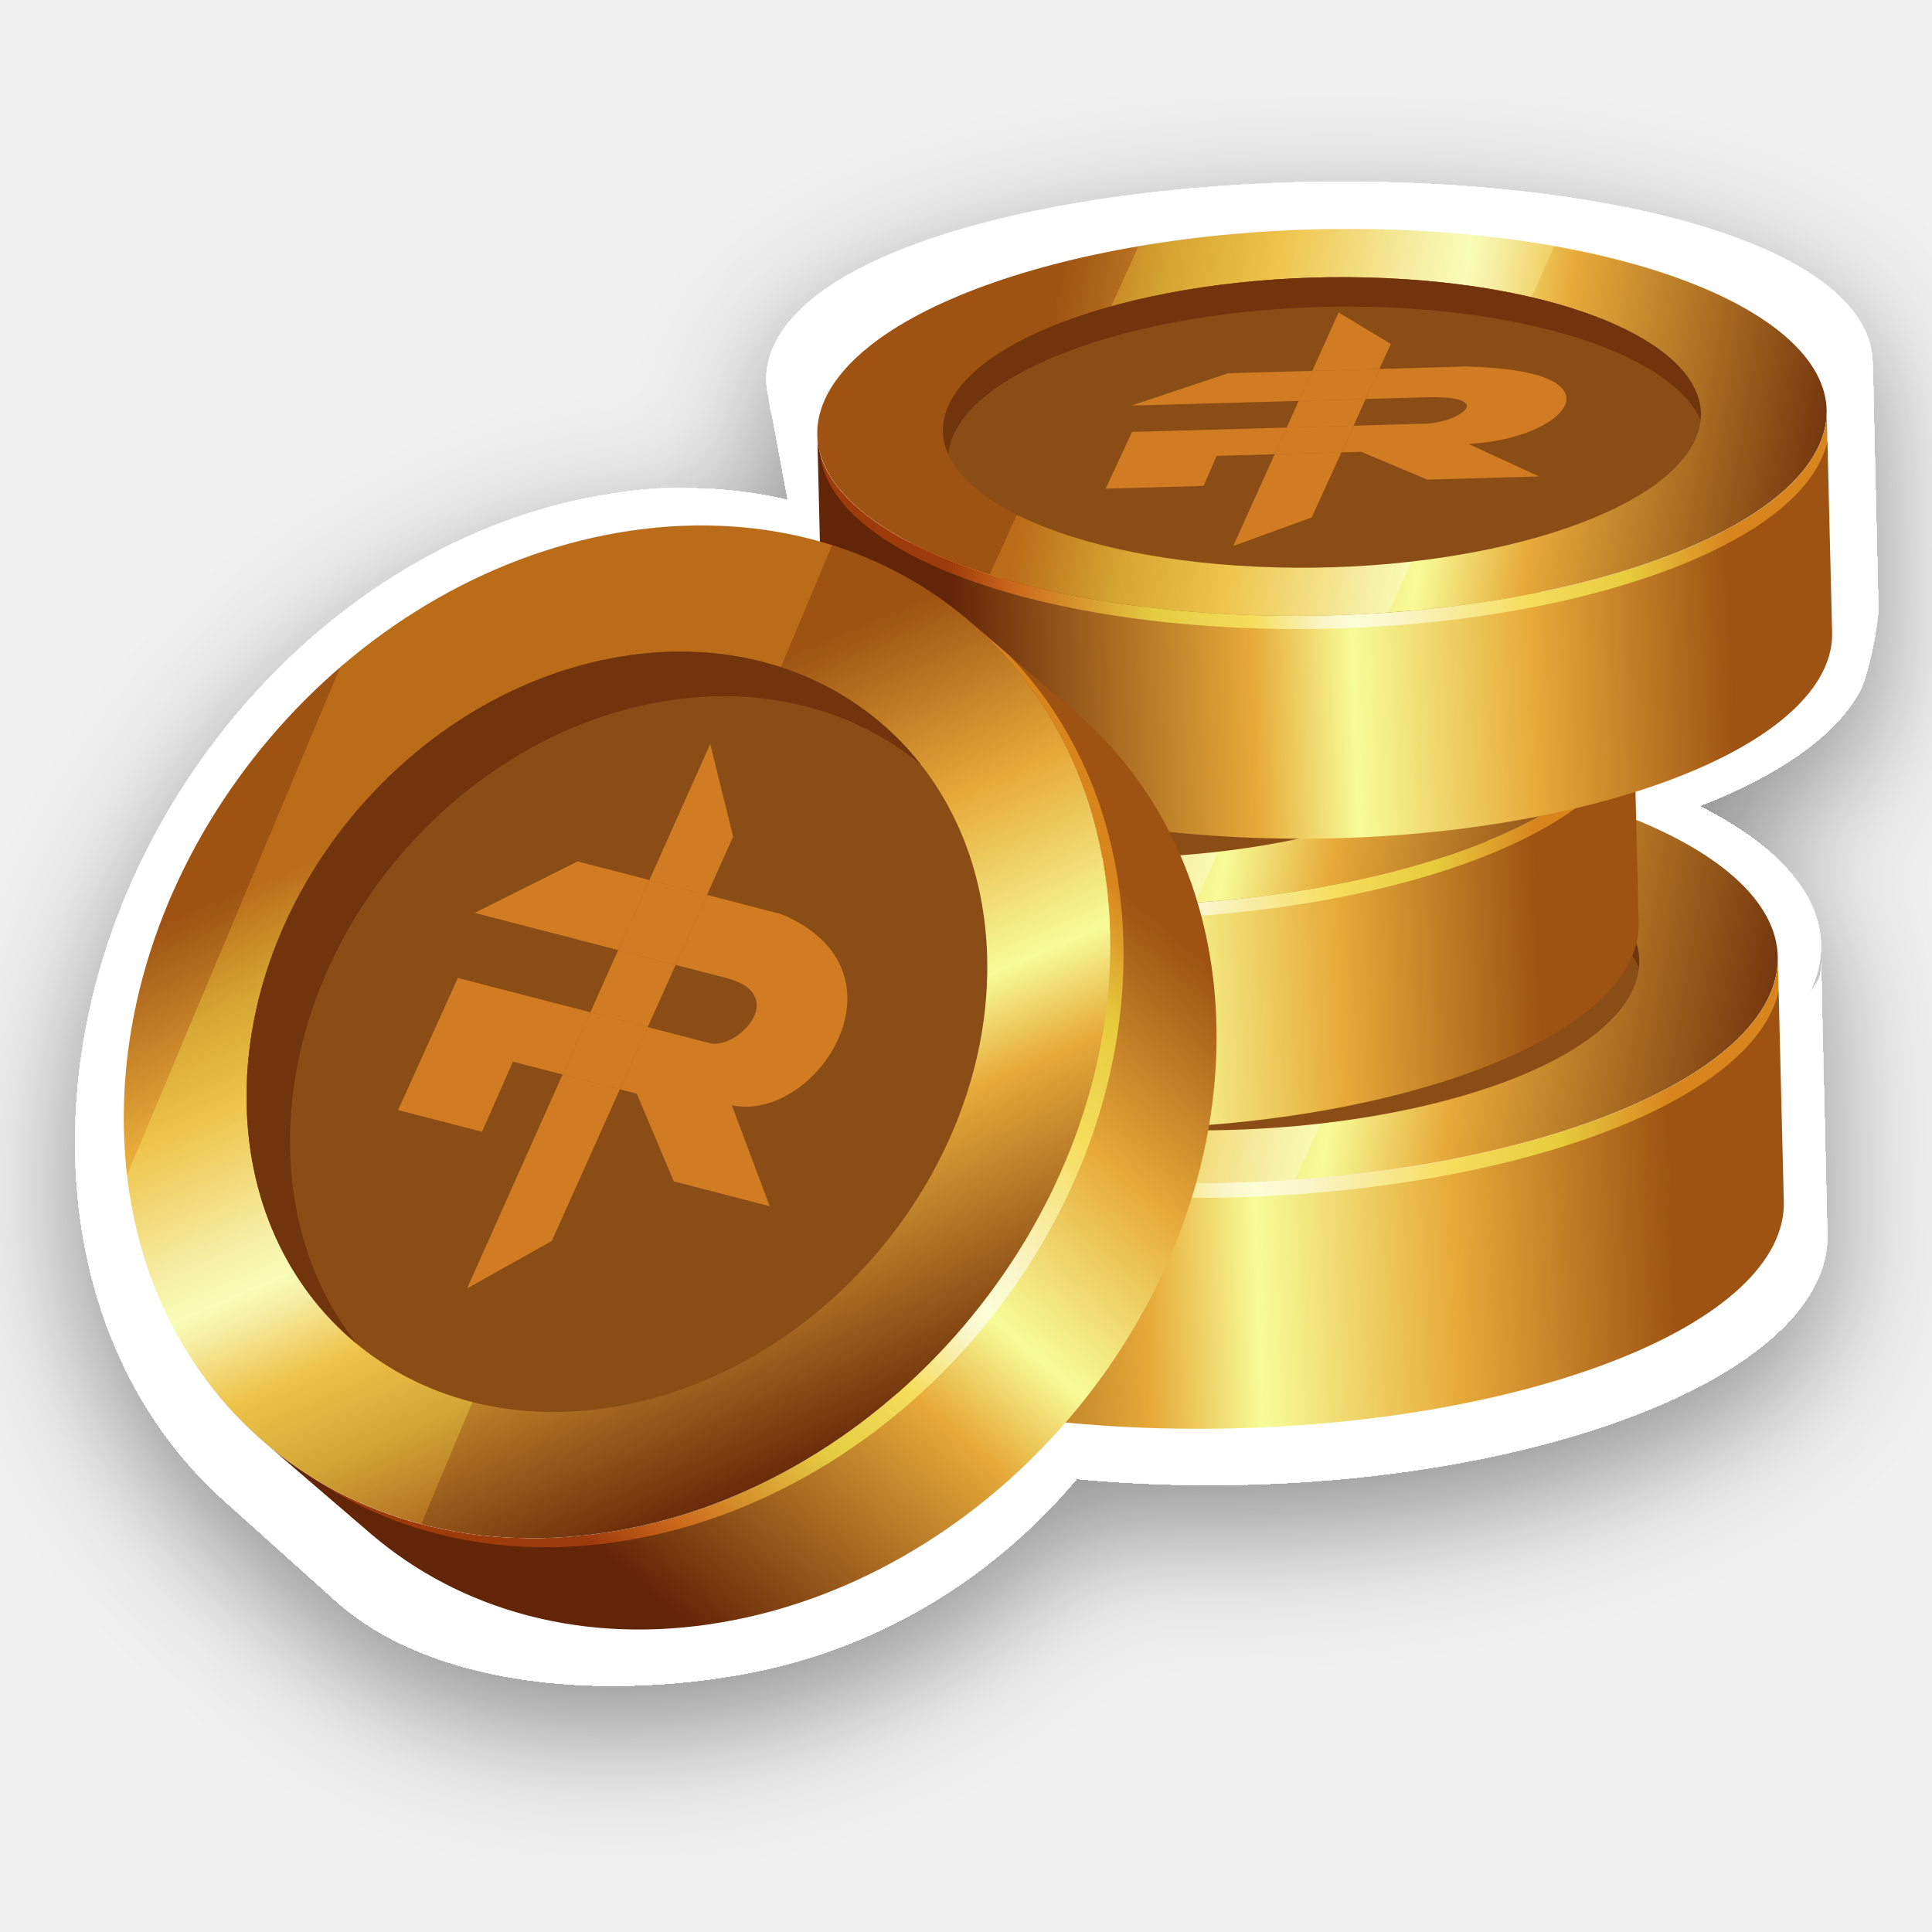
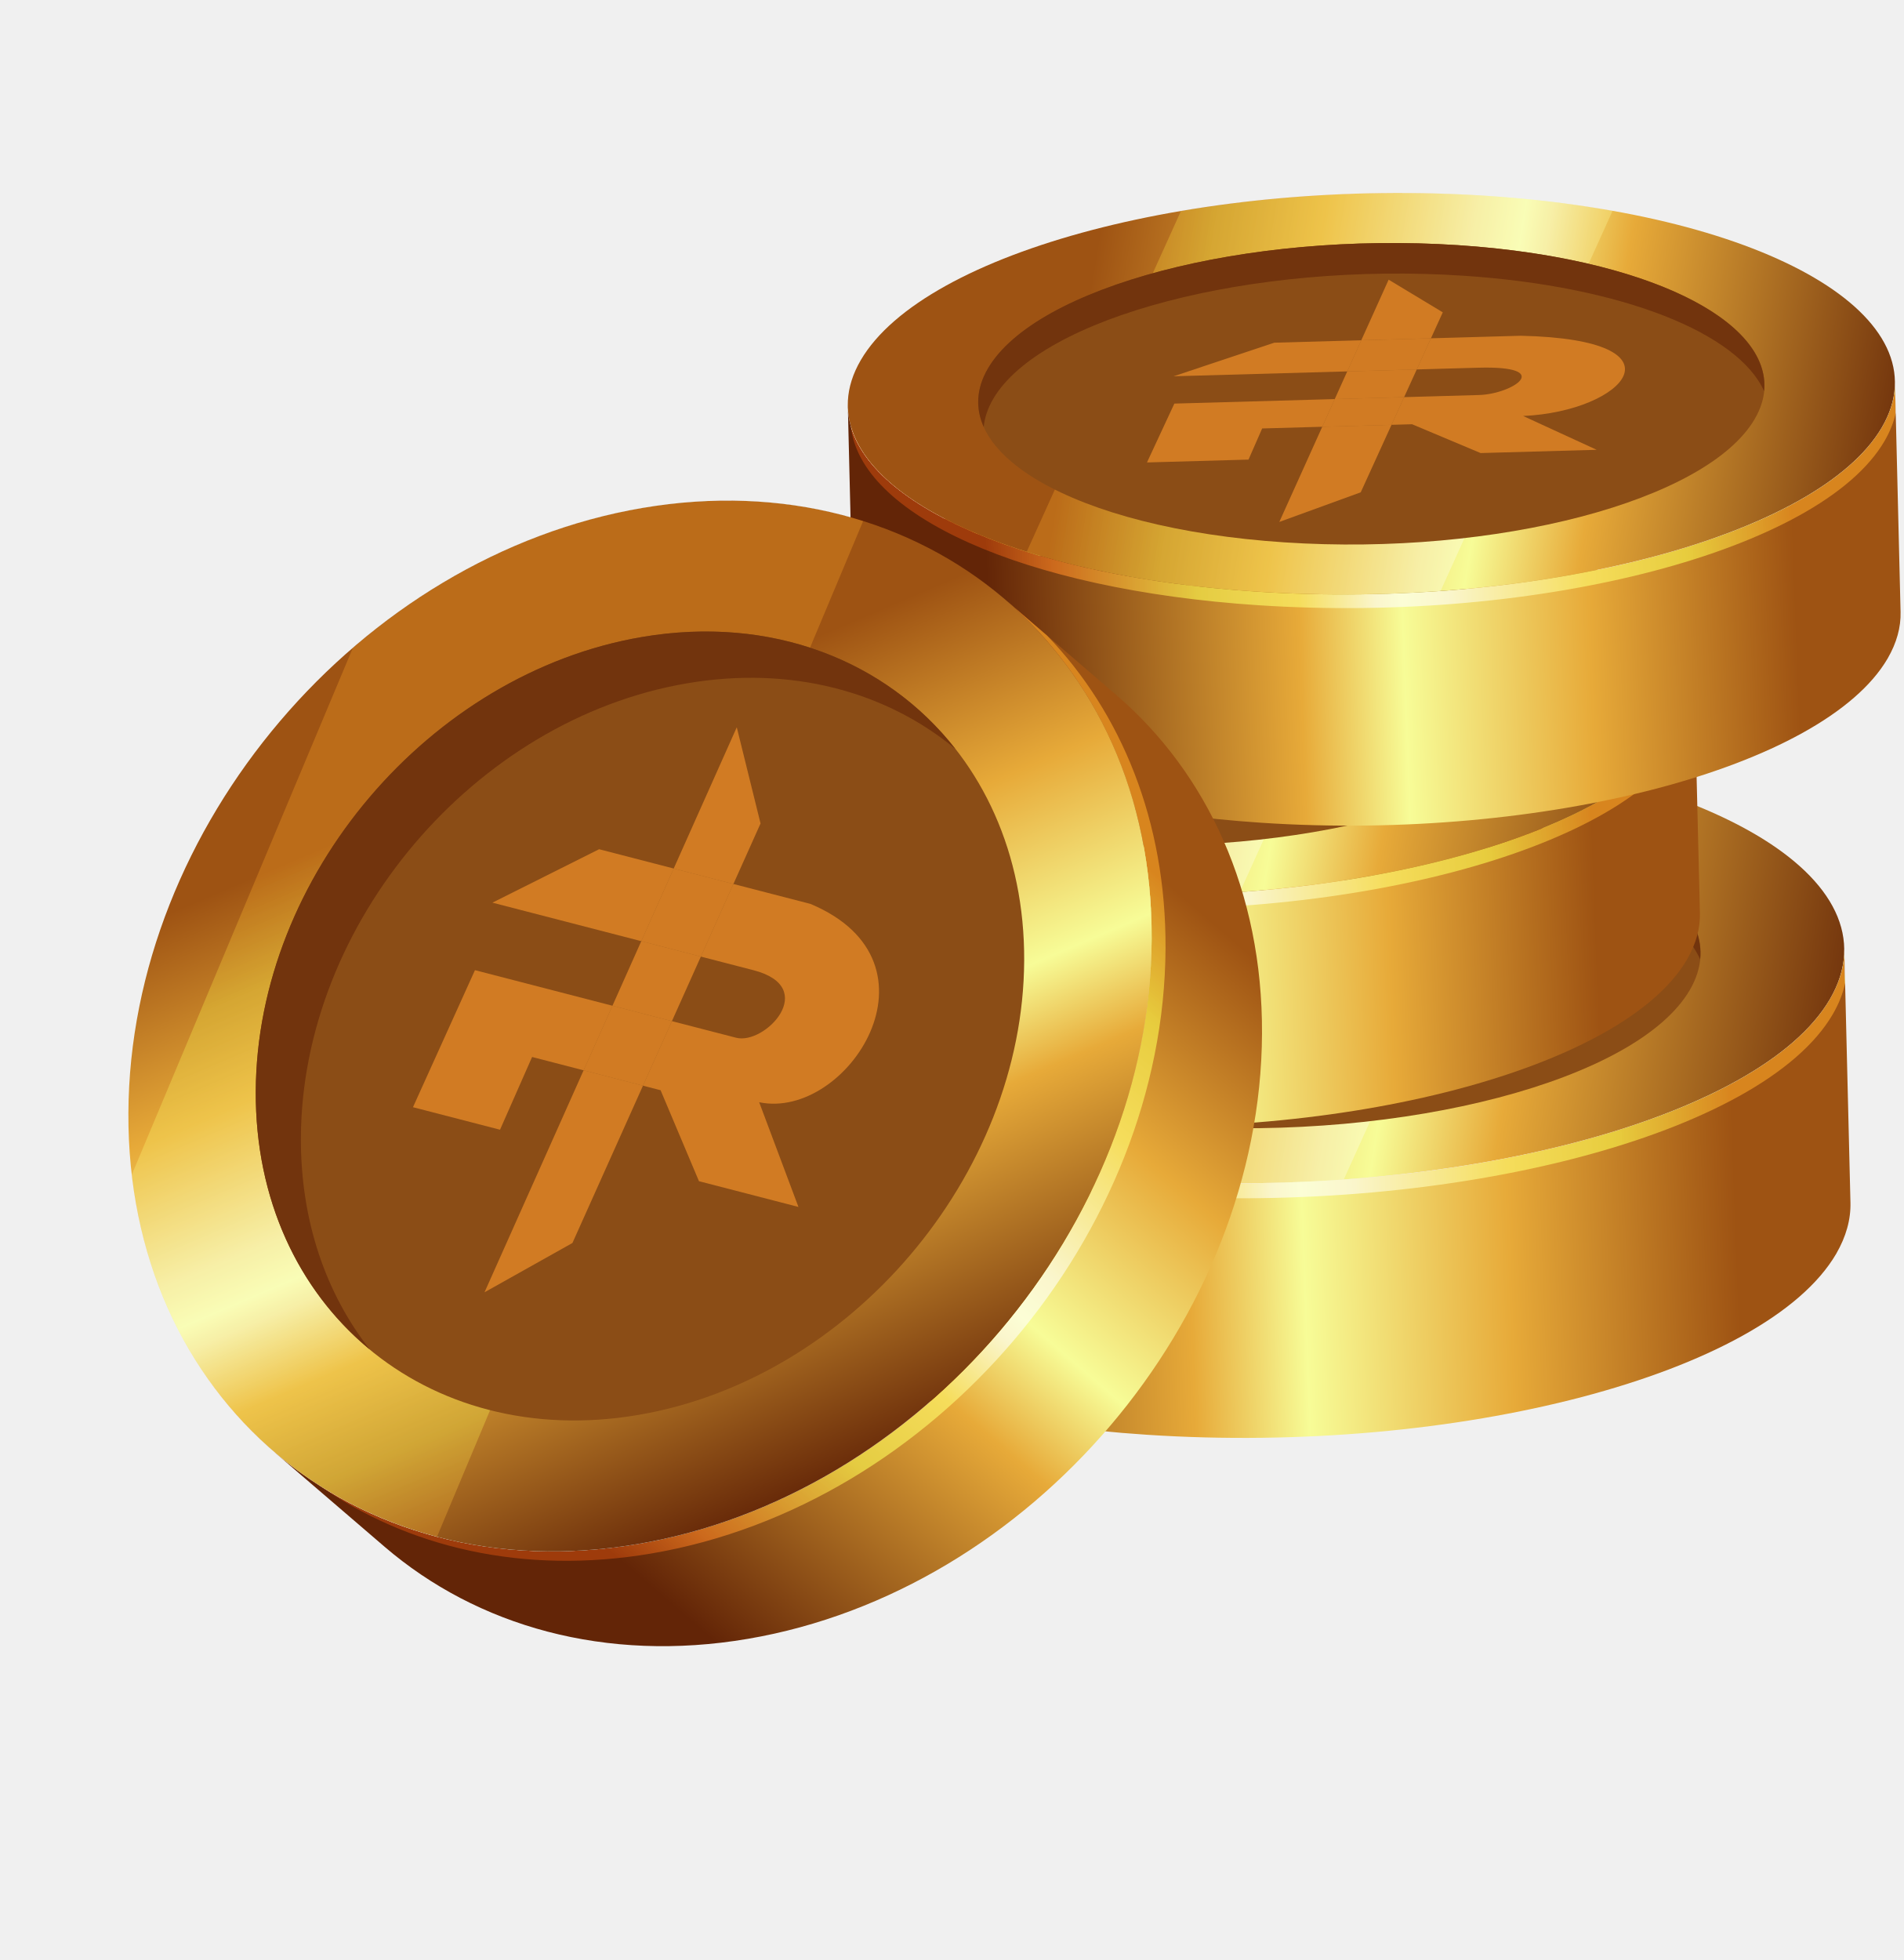
- <svg xmlns="http://www.w3.org/2000/svg" width="180" height="180" viewBox="0 0 180 180" fill="none">
-   <mask id="mask0_1839_723" style="mask-type:alpha" maskUnits="userSpaceOnUse" x="0" y="0" width="180" height="180">
-     <rect width="180" height="180" fill="#D9D9D9" />
-   </mask>
-   <g mask="url(#mask0_1839_723)">
-     <g filter="url(#filter0_d_1839_723)">
-       <path d="M127.054 67.786C97.607 65.758 68.345 75.623 61.679 87.554C55.024 99.484 73.493 110.801 102.931 112.818C132.378 114.846 161.63 104.981 168.295 93.05C174.961 81.13 156.492 69.814 127.054 67.786Z" fill="white" />
-       <path d="M95.11 71.276C104.943 69.528 115.983 67.02 127.054 67.786C131.728 68.109 136.114 70.499 140.179 71.254L122.215 112.753C115.962 113.217 109.462 113.271 102.941 112.818C93.748 112.182 85.627 110.65 79.003 108.471L95.11 71.276Z" fill="white" />
-       <path d="M60.327 92.634L60.915 117.855C61.142 127.769 78.311 136.312 103.529 138.049C132.976 140.077 162.228 132.051 168.893 120.12C169.843 118.405 170.286 116.701 170.245 115.039L169.657 89.807C169.698 91.469 169.255 91.335 168.295 93.05C161.64 104.981 132.378 114.846 102.931 112.818C77.724 111.081 60.554 102.537 60.317 92.634H60.327Z" fill="white" />
-       <path d="M103.198 114.306C78.476 112.601 61.503 104.36 60.636 94.694C63.02 103.702 79.498 111.199 102.94 112.817C132.388 114.845 161.639 106.819 168.305 94.888C169.264 93.173 169.698 91.469 169.667 89.807L169.749 93.27C169.543 94.295 169.151 95.331 168.573 96.377C161.918 108.308 132.656 116.334 103.208 114.306H103.198Z" fill="white" />
-       <path d="M124.051 75.008C101.949 73.487 79.962 79.517 74.957 88.471C69.953 97.424 83.831 105.925 105.932 107.446C128.044 108.967 150.011 102.936 155.015 93.983C160.019 85.019 146.152 76.529 124.051 75.008Z" fill="white" />
-       <path d="M121.294 85.307L119.811 88.707L123.02 88.612L126.229 88.518C134.307 88.28 129.844 91.395 126.309 91.499C122.775 91.603 122.401 91.614 122.401 91.614L118.493 91.729L117.176 94.751L119.321 94.688L126.48 97.834L138.597 97.478L130.918 93.788C141.516 93.289 148.379 85.442 130.683 85.031L121.294 85.307Z" fill="white" />
-       <path d="M114.022 85.521L112.554 88.92L119.811 88.707L121.294 85.307L114.022 85.521Z" fill="white" />
-       <path d="M111.25 91.942L118.493 91.729L119.811 88.707L112.554 88.92L111.25 91.942Z" fill="white" />
-       <path d="M117.176 94.751L118.493 91.729L111.25 91.942L109.945 94.964L117.176 94.751Z" fill="white" />
-       <path d="M105.46 105.352L113.963 102.118L117.176 94.751L109.945 94.964L105.46 105.352Z" fill="white" />
-       <path d="M91.643 98.859L102.246 98.547L103.67 95.148L109.945 94.964L111.25 91.942L94.502 92.435L91.643 98.859Z" fill="white" />
-       <path d="M104.934 85.788L94.422 89.454L112.554 88.92L114.022 85.521L104.934 85.788Z" fill="white" />
-       <path d="M122.53 82.473L116.876 78.91L114.022 85.521L121.294 85.307L122.53 82.473Z" fill="white" />
-       <path d="M124.587 78.341C102.476 76.82 80.499 82.85 75.494 91.804C74.927 92.829 74.607 93.843 74.514 94.846C73.647 92.818 73.73 90.66 74.948 88.471C79.952 79.517 101.929 73.487 124.041 75.008C143.624 76.356 156.728 83.174 155.995 90.941C153.292 84.63 141.292 79.495 124.587 78.341Z" fill="white" />
-       <path d="M116.761 45.118C90.026 43.277 63.459 50.563 57.407 61.396C51.365 72.228 68.133 82.502 94.859 84.333C121.595 86.174 148.153 78.888 154.205 68.055C160.256 57.233 143.488 46.959 116.761 45.118Z" fill="white" />
-       <path d="M83.759 46.617C92.686 45.03 106.71 44.422 116.761 45.118C121.005 45.412 124.986 45.911 128.677 46.597L112.368 84.275C106.691 84.696 100.789 84.745 94.869 84.334C86.522 83.756 79.15 82.365 73.135 80.386L83.759 46.617Z" fill="white" />
-       <path d="M56.18 66.008L56.714 88.907C56.92 97.908 72.508 105.664 95.403 107.241C122.139 109.083 148.696 101.796 154.748 90.964C155.61 89.406 156.013 87.859 155.975 86.351L155.441 63.442C155.479 64.951 155.076 66.498 154.205 68.055C148.162 78.888 121.595 86.174 94.859 84.333C71.974 82.756 56.386 74.999 56.17 66.008H56.18Z" fill="white" />
-       <path d="M95.103 85.685C72.657 84.137 57.247 76.655 56.46 67.879C58.624 76.057 73.585 82.864 94.869 84.334C121.604 86.175 148.162 78.888 154.213 68.055C155.085 66.498 155.478 64.951 155.45 63.442L155.525 66.586C155.338 67.517 154.982 68.457 154.457 69.407C148.415 80.239 121.848 87.526 95.112 85.685H95.103Z" fill="white" />
-       <path d="M114.036 50.005C93.97 48.624 74.007 54.099 69.464 62.228C64.92 70.357 77.52 78.075 97.586 79.455C117.661 80.836 137.605 75.362 142.148 67.233C146.692 59.094 134.102 51.386 114.036 50.005Z" fill="white" />
-       <path d="M111.558 59.268L110.212 62.355L113.126 62.27L116.039 62.184C123.373 61.968 119.321 64.796 116.112 64.891C112.903 64.985 112.564 64.995 112.564 64.995L109.016 65.099L107.819 67.843L109.767 67.786L116.267 70.642L127.268 70.318L120.296 66.968C129.918 66.516 136.149 59.392 120.083 59.018L111.558 59.268Z" fill="white" />
-       <path d="M104.956 59.463L103.623 62.549L110.212 62.355L111.558 59.268L104.956 59.463Z" fill="white" />
-       <path d="M102.439 65.293L109.016 65.099L110.212 62.355L103.623 62.549L102.439 65.293Z" fill="white" />
-       <path d="M107.819 67.843L109.016 65.099L102.439 65.293L101.254 68.036L107.819 67.843Z" fill="white" />
-       <path d="M97.183 77.467L104.903 74.531L107.819 67.843L101.254 68.036L97.183 77.467Z" fill="white" />
-       <path d="M84.638 71.572L94.264 71.289L95.557 68.204L101.254 68.036L102.439 65.293L87.234 65.74L84.638 71.572Z" fill="white" />
-       <path d="M96.705 59.705L87.161 63.033L103.623 62.549L104.956 59.463L96.705 59.705Z" fill="white" />
-       <path d="M112.68 56.696L107.547 53.461L104.956 59.463L111.558 59.268L112.68 56.696Z" fill="white" />
-       <path d="M114.522 53.031C94.447 51.65 74.494 57.125 69.95 65.254C69.435 66.184 69.145 67.105 69.061 68.016C68.274 66.175 68.349 64.216 69.454 62.228C73.997 54.099 93.951 48.624 114.026 50.005C131.806 51.229 143.703 57.419 143.038 64.471C140.584 58.741 129.689 54.079 114.522 53.031Z" fill="white" />
-       <path d="M135.784 17.285C109.048 15.444 78.481 20.73 72.43 31.563C66.387 42.395 87.642 52.088 114.369 53.92C141.104 55.761 167.175 49.055 173.227 38.223C179.279 27.4 162.51 19.126 135.784 17.285Z" fill="white" />
-       <path d="M106.781 18.784C115.709 17.197 125.732 16.59 135.784 17.285C140.028 17.579 144.009 18.079 147.7 18.764L131.39 54.442C125.713 54.863 119.812 54.912 113.891 54.501C105.545 53.923 98.172 52.532 92.158 50.554L106.781 18.784Z" fill="white" />
-       <path d="M71.45 36.13L75.736 59.074C75.942 68.075 90.987 79.2 113.882 80.777C140.618 82.618 167.175 75.331 173.227 64.499C174.089 62.942 175.035 58.026 174.998 56.518L174.464 33.609C174.501 35.118 174.098 36.665 173.227 38.223C167.185 49.055 141.104 55.761 114.369 53.92C91.483 52.343 71.895 44.586 71.68 35.595L71.45 36.13Z" fill="white" />
-       <path d="M114.126 55.852C91.68 54.304 72.466 46.185 71.68 37.41C73.844 45.588 92.608 53.032 113.891 54.501C140.627 56.342 167.185 49.055 173.237 38.222C174.108 36.665 174.501 35.118 174.473 33.609L174.548 36.753C174.361 37.684 174.005 38.624 173.48 39.574C167.438 50.406 140.871 57.693 114.135 55.852H114.126Z" fill="white" />
-       <path d="M133.058 22.172C112.992 20.791 93.03 24.266 88.486 32.395C83.943 40.524 96.543 48.242 116.608 49.623C136.684 51.004 156.628 45.529 161.171 37.4C165.714 29.261 153.124 23.553 133.058 22.172Z" fill="white" />
-       <path d="M133.545 25.198C113.47 23.817 93.516 27.292 88.973 35.421C88.458 36.352 84.167 37.272 84.083 38.183C83.296 36.342 87.371 34.383 88.477 32.395C93.02 24.266 112.973 20.791 133.048 22.172C150.829 23.396 162.726 27.586 162.061 34.638C159.606 28.908 148.711 26.246 133.545 25.198Z" fill="white" />
-       <path d="M130.479 29.399L129.133 32.486L132.046 32.4L134.96 32.314C142.294 32.099 138.241 34.926 135.032 35.021C131.824 35.115 131.484 35.125 131.484 35.125L127.936 35.23L126.74 37.974L128.688 37.916L135.187 40.772L146.188 40.449L139.217 37.099C148.839 36.646 155.069 29.522 139.003 29.148L130.479 29.399Z" fill="white" />
-       <path d="M123.876 29.593L122.544 32.679L129.133 32.486L130.479 29.399L123.876 29.593Z" fill="white" />
-       <path d="M121.359 35.423L127.936 35.23L129.133 32.486L122.544 32.679L121.359 35.423Z" fill="white" />
-       <path d="M126.74 37.974L127.936 35.23L121.359 35.423L120.175 38.167L126.74 37.974Z" fill="white" />
-       <path d="M116.104 47.598L123.823 44.662L126.74 37.974L120.175 38.167L116.104 47.598Z" fill="white" />
-       <path d="M103.559 41.703L113.185 41.419L114.478 38.334L120.175 38.167L121.359 35.423L106.154 35.87L103.559 41.703Z" fill="white" />
-       <path d="M115.626 29.836L106.081 33.164L122.544 32.679L123.876 29.593L115.626 29.836Z" fill="white" />
-       <path d="M131.601 26.826L126.467 25.591L123.876 29.593L130.479 29.399L131.601 26.826Z" fill="white" />
-       <path d="M20.829 139.758L31.291 149.152C40.048 157.008 55.56 158.402 69.061 156C95.85 151.233 114.341 126.656 114.464 98.309C114.526 84.25 109.244 72.452 100.627 64.724L90.165 55.33C98.782 63.058 104.063 74.856 104.002 88.915C103.87 117.265 82.06 144.111 55.27 148.878C41.769 151.28 29.586 147.614 20.829 139.758Z" fill="white" />
-       <path d="M24.961 142.963C33.242 148.561 43.777 150.925 55.27 148.878C82.06 144.111 103.87 117.265 104.002 88.915C104.063 74.856 98.782 63.058 90.165 55.33L94.084 58.852C101.142 66.516 105.373 77.27 105.318 89.851C105.185 118.201 83.375 145.048 56.586 149.814C44.466 151.97 33.425 149.229 24.952 142.965L24.961 142.963Z" fill="white" />
-       <path d="M55.733 46.21C28.943 50.977 7.124 77.825 7.001 106.173C6.87 134.532 28.49 153.644 55.27 148.88C82.06 144.113 103.87 117.266 104.002 88.916C104.135 60.567 82.524 41.453 55.733 46.21Z" fill="white" />
-       <path d="M55.733 46.208C63.239 44.875 66.331 45.409 72.653 47.51L36.252 148.163C20.663 143.885 9.337 130.413 7.329 112.263L28.271 60.092C36.096 53.032 45.557 48.023 55.733 46.208Z" fill="white" />
-       <path d="M55.672 59.002C35.559 62.579 19.169 82.739 19.074 104.027C18.98 125.316 35.208 139.667 55.331 136.088C75.444 132.511 91.825 112.353 91.919 91.064C92.013 69.776 75.786 55.425 55.672 59.002Z" fill="white" />
-       <path d="M59.951 63.589C39.837 67.167 23.447 87.326 23.353 108.615C23.318 116.872 25.742 124.076 29.886 129.602C23.178 123.806 19.027 114.81 19.074 104.026C19.168 82.738 35.561 62.587 55.672 59.001C67.985 56.812 78.838 61.351 85.386 70.076C78.851 64.431 69.878 61.819 59.951 63.589Z" fill="white" />
-       <path d="M64.353 83.472L61.267 90.668L63.764 91.343L66.262 92.019C72.548 93.719 67.357 99.452 64.606 98.709C61.856 97.965 61.565 97.886 61.565 97.886L58.524 97.063L55.78 103.459L57.45 103.911L61.089 112.925L70.519 115.475L66.797 105.101C75.152 106.914 84.895 91.259 71.66 85.449L64.353 83.472Z" fill="white" />
-       <path d="M58.694 81.942L55.619 89.14L61.267 90.668L64.353 83.472L58.694 81.942Z" fill="white" />
-       <path d="M52.886 95.539L58.524 97.063L61.267 90.668L55.619 89.14L52.886 95.539Z" fill="white" />
-       <path d="M55.78 103.459L58.524 97.063L52.886 95.539L50.153 101.937L55.78 103.459Z" fill="white" />
-       <path d="M40.758 123.932L49.093 119.049L55.78 103.459L50.153 101.937L40.758 123.932Z" fill="white" />
-       <path d="M33.978 105.592L42.229 107.824L45.27 100.616L50.153 101.937L52.886 95.539L39.853 92.013L33.978 105.592Z" fill="white" />
-       <path d="M51.622 80.029L41.508 85.323L55.619 89.14L58.694 81.942L51.622 80.029Z" fill="white" />
-       <path d="M66.925 77.476L64.673 67.945L58.694 81.942L64.353 83.472L66.925 77.476Z" fill="white" />
-       <path d="M125.272 70.829C97.373 68.991 69.65 76.264 63.335 87.076C57.03 97.887 74.528 108.142 102.417 109.97C130.316 111.808 158.03 104.535 164.345 93.723C170.66 82.921 153.161 72.667 125.272 70.829Z" fill="url(#paint0_linear_1839_723)" />
-       <g style="mix-blend-mode:overlay" opacity="0.3">
-         <path d="M95.007 72.325C104.323 70.741 114.783 70.135 125.272 70.829C129.7 71.123 133.855 71.621 137.706 72.305L120.687 109.912C114.763 110.332 108.605 110.381 102.426 109.97C93.716 109.393 86.023 108.005 79.747 106.031L95.007 72.325Z" fill="white" />
-       </g>
-       <path d="M62.054 91.679L62.611 114.534C62.826 123.518 79.093 131.26 102.984 132.834C130.883 134.672 158.596 127.399 164.911 116.587C165.811 115.033 166.231 113.488 166.192 111.983L165.635 89.118C165.674 90.624 165.253 92.168 164.344 93.722C158.039 104.534 130.316 111.807 102.417 109.969C78.535 108.395 62.269 100.653 62.044 91.679H62.054Z" fill="url(#paint1_linear_1839_723)" />
-       <g style="mix-blend-mode:overlay" opacity="0.6">
-         <path d="M102.671 111.318C79.249 109.774 63.168 102.305 62.347 93.546C64.605 101.709 80.217 108.503 102.427 109.969C130.326 111.807 158.039 104.534 164.354 93.722C165.263 92.168 165.674 90.624 165.644 89.118L165.723 92.256C165.527 93.185 165.156 94.123 164.608 95.071C158.303 105.883 130.58 113.156 102.681 111.318H102.671Z" fill="white" />
-       </g>
-       <path d="M122.426 75.707C101.487 74.329 80.656 79.793 75.915 87.907C71.174 96.02 84.322 103.723 105.261 105.102C126.21 106.48 147.022 101.016 151.763 92.902C156.504 84.778 143.366 77.085 122.426 75.707Z" fill="#8B4D16" />
-       <g style="mix-blend-mode:overlay">
-         <path d="M119.814 85.04L118.41 88.121L121.45 88.035L124.49 87.95C132.143 87.734 127.914 90.557 124.566 90.651C121.218 90.745 120.863 90.755 120.863 90.755L117.161 90.859L115.912 93.598L117.945 93.541L124.727 96.392L136.207 96.069L132.57 94.397L128.933 92.725C138.973 92.273 145.475 85.163 128.709 84.79L124.262 84.915L119.814 85.04Z" fill="white" fill-opacity="0.6" />
-         <path d="M112.925 85.234L111.534 88.314L118.41 88.121L119.814 85.04L112.925 85.234Z" fill="white" fill-opacity="0.6" />
-         <path d="M110.298 91.053L117.161 90.859L118.41 88.121L111.534 88.314L110.298 91.053Z" fill="white" fill-opacity="0.6" />
-         <path d="M115.912 93.598L117.161 90.859L110.298 91.053L109.062 93.791L115.912 93.598Z" fill="white" fill-opacity="0.6" />
-         <path d="M104.813 103.204L112.869 100.274L115.912 93.598L109.062 93.791L104.813 103.204Z" fill="white" fill-opacity="0.6" />
-         <path d="M91.723 97.32L101.768 97.038L103.117 93.958L109.062 93.791L110.298 91.053L94.431 91.499L91.723 97.32Z" fill="white" fill-opacity="0.6" />
-         <path d="M104.315 85.476L94.355 88.797L111.534 88.314L112.925 85.234L104.315 85.476Z" fill="white" fill-opacity="0.6" />
-         <path d="M120.985 82.472L115.628 79.243L112.925 85.234L119.814 85.04L120.985 82.472Z" fill="white" fill-opacity="0.6" />
-       </g>
-       <path d="M122.936 78.728C101.987 77.349 81.165 82.814 76.424 90.927C75.886 91.856 75.583 92.775 75.495 93.684C74.674 91.846 74.752 89.891 75.906 87.907C80.647 79.793 101.469 74.329 122.417 75.707C140.971 76.929 153.386 83.107 152.692 90.145C150.131 84.427 138.762 79.773 122.936 78.728Z" fill="#72340D" />
-       <path d="M115.52 48.621C90.191 46.953 65.02 53.556 59.287 63.372C53.562 73.188 69.449 82.498 94.77 84.157C120.1 85.826 145.261 79.223 150.995 69.407C156.728 59.6 140.841 50.29 115.52 48.621Z" fill="url(#paint2_linear_1839_723)" />
-       <g style="mix-blend-mode:overlay" opacity="0.3">
-         <path d="M88.043 49.979C96.501 48.542 105.997 47.991 115.52 48.621C119.541 48.888 123.313 49.34 126.81 49.962L111.358 84.105C105.979 84.486 100.388 84.531 94.779 84.158C86.871 83.634 79.886 82.374 74.188 80.581L88.043 49.979Z" fill="white" />
-       </g>
-       <path d="M58.125 67.552L58.631 88.302C58.826 96.458 73.594 103.488 95.285 104.917C120.615 106.585 145.777 99.982 151.51 90.166C152.326 88.755 152.708 87.353 152.673 85.986L152.167 65.227C152.202 66.593 151.821 67.996 150.995 69.407C145.271 79.223 120.101 85.826 94.771 84.157C73.088 82.728 58.32 75.699 58.116 67.552H58.125Z" fill="url(#paint3_linear_1839_723)" />
-       <g style="mix-blend-mode:overlay" opacity="0.6">
-         <path d="M95.001 85.382C73.736 83.98 59.136 77.199 58.391 69.247C60.441 76.658 74.615 82.826 94.779 84.157C120.109 85.826 145.27 79.223 151.004 69.407C151.829 67.996 152.202 66.593 152.175 65.227L152.246 68.076C152.069 68.919 151.731 69.771 151.234 70.632C145.51 80.448 120.34 87.051 95.01 85.382H95.001Z" fill="white" />
-       </g>
-       <path d="M112.938 53.05C93.927 51.798 75.014 56.759 70.71 64.126C66.405 71.492 78.342 78.486 97.353 79.737C116.373 80.989 135.268 76.028 139.572 68.661C143.877 61.286 131.949 54.301 112.938 53.05Z" fill="#8B4D16" />
-       <g style="mix-blend-mode:overlay">
-         <path d="M110.591 61.444L109.316 64.241L112.076 64.164L114.836 64.086C121.785 63.891 117.945 66.453 114.905 66.539C111.865 66.624 111.544 66.633 111.544 66.633L108.182 66.728L107.049 69.214L108.895 69.162L115.052 71.751L125.475 71.457L122.172 69.94L118.87 68.422C127.986 68.012 133.889 61.556 118.667 61.217L114.629 61.331L110.591 61.444Z" fill="white" fill-opacity="0.6" />
-         <path d="M104.336 61.62L103.074 64.417L109.316 64.241L110.591 61.444L104.336 61.62Z" fill="white" fill-opacity="0.6" />
-         <path d="M101.952 66.903L108.182 66.728L109.316 64.241L103.074 64.417L101.952 66.903Z" fill="white" fill-opacity="0.6" />
-         <path d="M107.049 69.214L108.182 66.728L101.952 66.903L100.829 69.389L107.049 69.214Z" fill="white" fill-opacity="0.6" />
-         <path d="M96.972 77.936L104.286 75.275L107.049 69.214L100.829 69.389L96.972 77.936Z" fill="white" fill-opacity="0.6" />
-         <path d="M85.087 72.594L94.207 72.337L95.432 69.541L100.829 69.389L101.952 66.903L87.546 67.308L85.087 72.594Z" fill="white" fill-opacity="0.6" />
-         <path d="M96.519 61.84L87.477 64.856L103.074 64.417L104.336 61.62L96.519 61.84Z" fill="white" fill-opacity="0.6" />
-         <path d="M111.654 59.113L106.791 56.182L104.336 61.62L110.591 61.444L111.654 59.113Z" fill="white" fill-opacity="0.6" />
-       </g>
-       <path d="M113.399 55.792C94.38 54.541 75.475 59.502 71.171 66.868C70.683 67.711 70.408 68.546 70.328 69.371C69.582 67.703 69.653 65.927 70.701 64.126C75.005 56.759 93.909 51.798 112.929 53.05C129.774 54.159 141.045 59.768 140.415 66.158C138.09 60.966 127.768 56.742 113.399 55.792Z" fill="#72340D" />
-       <path d="M133.542 21.587C108.212 19.918 83.042 26.522 77.308 36.338C71.584 46.154 87.471 55.464 112.792 57.123C138.121 58.792 163.283 52.189 169.016 42.373C174.749 32.566 158.863 23.256 133.542 21.587Z" fill="url(#paint4_linear_1839_723)" />
-       <g style="mix-blend-mode:overlay" opacity="0.3">
-         <path d="M106.064 22.945C114.522 21.507 124.019 20.957 133.542 21.587C137.562 21.854 141.334 22.306 144.831 22.927L129.379 57.07C124.001 57.452 118.41 57.496 112.8 57.124C104.893 56.6 97.908 55.34 92.21 53.547L106.064 22.945Z" fill="white" />
-       </g>
-       <path d="M76.146 40.518L76.652 61.268C76.847 69.424 91.616 76.453 113.307 77.882C138.637 79.551 163.798 72.948 169.531 63.132C170.348 61.721 170.73 60.318 170.694 58.952L170.188 38.192C170.224 39.559 169.842 40.961 169.017 42.373C163.292 52.189 138.122 58.792 112.792 57.123C91.11 55.694 76.342 48.665 76.138 40.518H76.146Z" fill="url(#paint5_linear_1839_723)" />
-       <g style="mix-blend-mode:overlay" opacity="0.6">
-         <path d="M113.023 58.348C91.758 56.946 77.159 50.165 76.413 42.213C78.463 49.624 92.637 55.792 112.802 57.123C138.131 58.792 163.293 52.189 169.026 42.373C169.851 40.961 170.224 39.559 170.198 38.192L170.269 41.041C170.091 41.885 169.754 42.736 169.257 43.597C163.532 53.413 138.362 60.017 113.032 58.348H113.023Z" fill="white" />
-       </g>
-       <path d="M130.959 26.015C111.949 24.764 93.036 29.725 88.731 37.092C84.427 44.458 96.364 51.452 115.375 52.703C134.394 53.955 153.289 48.993 157.594 41.627C161.898 34.252 149.97 27.267 130.959 26.015Z" fill="#8B4D16" />
-       <path d="M131.421 28.758C112.401 27.506 93.497 32.468 89.192 39.834C88.704 40.677 88.429 41.511 88.349 42.337C87.604 40.668 87.675 38.893 88.722 37.092C93.026 29.725 111.931 24.764 130.95 26.015C147.795 27.125 159.067 32.734 158.437 39.124C156.111 33.932 145.79 29.707 131.421 28.758Z" fill="#72340D" />
-       <g style="mix-blend-mode:overlay">
-         <path d="M128.516 34.377L127.241 37.174L130.001 37.096L132.761 37.019C139.71 36.823 135.87 39.386 132.83 39.471C129.79 39.557 129.469 39.566 129.469 39.566L126.107 39.661L124.974 42.147L126.819 42.095L132.977 44.683L143.4 44.39L140.097 42.872L136.795 41.354C145.91 40.944 151.813 34.488 136.592 34.15L132.554 34.263L128.516 34.377Z" fill="white" fill-opacity="0.6" />
-         <path d="M122.261 34.553L120.998 37.35L127.241 37.174L128.516 34.377L122.261 34.553Z" fill="white" fill-opacity="0.6" />
-         <path d="M119.876 39.836L126.107 39.661L127.241 37.174L120.998 37.35L119.876 39.836Z" fill="white" fill-opacity="0.6" />
-         <path d="M124.974 42.147L126.107 39.661L119.876 39.836L118.754 42.322L124.974 42.147Z" fill="white" fill-opacity="0.6" />
-         <path d="M114.897 50.868L122.21 48.208L124.974 42.147L118.754 42.322L114.897 50.868Z" fill="white" fill-opacity="0.6" />
-         <path d="M103.012 45.526L112.131 45.27L113.357 42.474L118.754 42.322L119.876 39.836L105.471 40.241L103.012 45.526Z" fill="white" fill-opacity="0.6" />
-         <path d="M114.444 34.773L105.402 37.788L120.998 37.35L122.261 34.553L114.444 34.773Z" fill="white" fill-opacity="0.6" />
-         <path d="M129.579 32.046L124.716 29.114L122.261 34.553L128.516 34.377L129.579 32.046Z" fill="white" fill-opacity="0.6" />
-       </g>
-       <path d="M24.632 134.383L34.544 142.895C42.841 150.014 54.383 153.336 67.174 151.16C92.555 146.84 113.227 122.51 113.344 96.822C113.402 84.082 108.398 73.391 100.234 66.388L90.322 57.876C98.486 64.878 103.49 75.57 103.432 88.309C103.306 114 82.643 138.328 57.262 142.647C44.471 144.824 32.929 141.502 24.632 134.383Z" fill="url(#paint6_linear_1839_723)" />
-       <g style="mix-blend-mode:overlay" opacity="0.6">
-         <path d="M28.547 137.287C36.392 142.36 46.374 144.503 57.263 142.648C82.644 138.328 103.307 114 103.432 88.31C103.49 75.57 98.486 64.879 90.322 57.876L94.036 61.067C100.723 68.012 104.731 77.757 104.679 89.158C104.553 114.848 83.89 139.176 58.509 143.496C47.027 145.449 36.566 142.965 28.538 137.289L28.547 137.287Z" fill="white" />
-       </g>
-       <path d="M57.701 49.611C32.32 53.93 11.648 78.26 11.531 103.948C11.408 129.647 31.89 146.966 57.263 142.649C82.644 138.329 103.307 114.001 103.432 88.311C103.558 62.621 83.084 45.3 57.701 49.611Z" fill="url(#paint7_linear_1839_723)" />
-       <g style="mix-blend-mode:overlay" opacity="0.3">
-         <path d="M57.701 49.609C64.812 48.401 71.532 48.885 77.521 50.789L39.245 141.999C24.476 138.122 13.745 125.914 11.842 109.468L31.684 62.19C39.097 55.793 48.06 51.254 57.701 49.609Z" fill="white" />
-       </g>
-       <path d="M57.643 61.203C38.587 64.444 23.059 82.713 22.97 102.004C22.881 121.295 38.255 134.3 57.319 131.057C76.375 127.815 91.895 109.549 91.984 90.257C92.073 70.966 76.699 57.961 57.643 61.203Z" fill="#8B4D16" />
-       <path d="M61.697 65.36C42.641 68.601 27.113 86.87 27.023 106.161C26.991 113.644 29.287 120.172 33.213 125.18C26.857 119.928 22.924 111.775 22.969 102.003C23.059 82.712 38.589 64.452 57.643 61.202C69.309 59.218 79.59 63.332 85.794 71.238C79.603 66.122 71.102 63.756 61.697 65.36Z" fill="#72340D" />
-       <g style="mix-blend-mode:overlay">
-         <path d="M65.869 83.378L62.945 89.898L65.311 90.51L67.677 91.122C73.633 92.663 68.714 97.858 66.109 97.184C63.503 96.51 63.227 96.439 63.227 96.439L60.346 95.694L57.747 101.489L59.329 101.898L62.776 110.067L71.71 112.378L69.947 107.677L68.184 102.977C76.1 104.62 85.33 90.433 72.791 85.168L69.33 84.273L65.869 83.378Z" fill="white" fill-opacity="0.6" />
-         <path d="M60.507 81.99L57.594 88.513L62.945 89.898L65.869 83.378L60.507 81.99Z" fill="white" fill-opacity="0.6" />
-         <path d="M55.005 94.312L60.346 95.694L62.945 89.898L57.594 88.513L55.005 94.312Z" fill="white" fill-opacity="0.6" />
-         <path d="M57.747 101.489L60.346 95.694L55.005 94.312L52.415 100.11L57.747 101.489Z" fill="white" fill-opacity="0.6" />
-         <path d="M43.515 120.042L51.411 115.616L57.747 101.489L52.415 100.11L43.515 120.042Z" fill="white" fill-opacity="0.6" />
-         <path d="M37.09 103.422L44.908 105.444L47.789 98.913L52.415 100.11L55.005 94.312L42.657 91.117L37.09 103.422Z" fill="white" fill-opacity="0.6" />
-         <path d="M53.807 80.257L44.225 85.055L57.594 88.513L60.507 81.99L53.807 80.257Z" fill="white" fill-opacity="0.6" />
-         <path d="M68.306 77.944L66.171 69.307L60.507 81.99L65.869 83.378L68.306 77.944Z" fill="white" fill-opacity="0.6" />
-       </g>
-     </g>
+ <svg xmlns="http://www.w3.org/2000/svg" width="171" height="176" viewBox="0 0 171 176" fill="none">
+   <path d="M125.272 66.829C97.373 64.991 69.65 72.264 63.335 83.076C57.03 93.887 74.528 104.142 102.417 105.97C130.316 107.808 158.03 100.535 164.345 89.723C170.66 78.921 153.161 68.667 125.272 66.829Z" fill="url(#paint0_linear_1839_727)" />
+   <g style="mix-blend-mode:overlay" opacity="0.3">
+     <path d="M95.007 68.325C104.323 66.741 114.783 66.135 125.272 66.829C129.7 67.123 133.855 67.621 137.706 68.305L120.687 105.912C114.763 106.332 108.605 106.381 102.426 105.97C93.716 105.393 86.023 104.005 79.747 102.031L95.007 68.325Z" fill="white" />
+   </g>
+   <path d="M62.054 87.679L62.611 110.534C62.826 119.518 79.093 127.26 102.984 128.834C130.883 130.672 158.596 123.399 164.911 112.587C165.811 111.033 166.231 109.488 166.192 107.983L165.635 85.118C165.674 86.624 165.253 88.168 164.344 89.722C158.039 100.534 130.316 107.807 102.417 105.969C78.535 104.395 62.269 96.653 62.044 87.679H62.054Z" fill="url(#paint1_linear_1839_727)" />
+   <g style="mix-blend-mode:overlay" opacity="0.6">
+     <path d="M102.671 107.318C79.249 105.774 63.168 98.305 62.347 89.546C64.605 97.709 80.217 104.503 102.427 105.969C130.326 107.807 158.039 100.534 164.354 89.722C165.263 88.168 165.674 86.624 165.644 85.118L165.723 88.256C165.527 89.185 165.156 90.123 164.608 91.071C158.303 101.883 130.58 109.156 102.681 107.318H102.671Z" fill="white" />
+   </g>
+   <path d="M122.426 71.707C101.487 70.329 80.656 75.793 75.915 83.907C71.174 92.02 84.322 99.723 105.261 101.102C126.21 102.48 147.022 97.016 151.763 88.902C156.504 80.778 143.366 73.085 122.426 71.707Z" fill="#8B4D16" />
+   <g style="mix-blend-mode:overlay">
+     <path d="M119.814 81.04L118.41 84.121L121.45 84.035L124.49 83.95C132.143 83.734 127.914 86.557 124.566 86.651C121.218 86.745 120.863 86.755 120.863 86.755L117.161 86.859L115.912 89.598L117.945 89.541L124.727 92.392L136.207 92.069L132.57 90.397L128.933 88.725C138.973 88.273 145.475 81.163 128.709 80.79L124.262 80.915L119.814 81.04Z" fill="white" fill-opacity="0.6" />
+     <path d="M112.925 81.234L111.534 84.314L118.41 84.121L119.814 81.04L112.925 81.234Z" fill="white" fill-opacity="0.6" />
+     <path d="M110.298 87.053L117.161 86.859L118.41 84.121L111.534 84.314L110.298 87.053Z" fill="white" fill-opacity="0.6" />
+     <path d="M115.912 89.598L117.161 86.859L110.298 87.053L109.062 89.791L115.912 89.598Z" fill="white" fill-opacity="0.6" />
+     <path d="M104.813 99.204L112.869 96.274L115.912 89.598L109.062 89.791L104.813 99.204Z" fill="white" fill-opacity="0.6" />
+     <path d="M91.723 93.32L101.768 93.038L103.117 89.958L109.062 89.791L110.298 87.053L94.431 87.499L91.723 93.32Z" fill="white" fill-opacity="0.6" />
+     <path d="M104.315 81.476L94.355 84.797L111.534 84.314L112.925 81.234L104.315 81.476Z" fill="white" fill-opacity="0.6" />
+     <path d="M120.985 78.472L115.628 75.243L112.925 81.234L119.814 81.04L120.985 78.472Z" fill="white" fill-opacity="0.6" />
+   </g>
+   <path d="M122.936 74.728C101.987 73.349 81.165 78.814 76.424 86.927C75.886 87.856 75.583 88.775 75.495 89.684C74.674 87.846 74.752 85.891 75.906 83.907C80.647 75.793 101.469 70.329 122.417 71.707C140.971 72.929 153.386 79.107 152.692 86.145C150.131 80.427 138.762 75.773 122.936 74.728Z" fill="#72340D" />
+   <path d="M115.52 44.621C90.191 42.953 65.02 49.556 59.287 59.372C53.562 69.188 69.449 78.498 94.77 80.157C120.1 81.826 145.261 75.223 150.995 65.407C156.728 55.6 140.841 46.29 115.52 44.621Z" fill="url(#paint2_linear_1839_727)" />
+   <g style="mix-blend-mode:overlay" opacity="0.3">
+     <path d="M88.043 45.979C96.501 44.542 105.997 43.991 115.52 44.621C119.541 44.888 123.313 45.34 126.81 45.962L111.358 80.105C105.979 80.486 100.388 80.531 94.779 80.158C86.871 79.634 79.886 78.374 74.188 76.581L88.043 45.979Z" fill="white" />
+   </g>
+   <path d="M58.125 63.552L58.631 84.302C58.826 92.458 73.594 99.488 95.285 100.917C120.615 102.585 145.777 95.982 151.51 86.166C152.326 84.755 152.708 83.353 152.673 81.986L152.167 61.227C152.202 62.593 151.821 63.996 150.995 65.407C145.271 75.223 120.101 81.826 94.771 80.157C73.088 78.728 58.32 71.699 58.116 63.552H58.125Z" fill="url(#paint3_linear_1839_727)" />
+   <g style="mix-blend-mode:overlay" opacity="0.6">
+     <path d="M95.001 81.382C73.736 79.98 59.136 73.199 58.391 65.247C60.441 72.658 74.615 78.826 94.779 80.157C120.109 81.826 145.27 75.223 151.004 65.407C151.829 63.996 152.202 62.593 152.175 61.227L152.246 64.076C152.069 64.919 151.731 65.771 151.234 66.632C145.51 76.448 120.34 83.051 95.01 81.382H95.001Z" fill="white" />
+   </g>
+   <path d="M112.938 49.05C93.927 47.798 75.014 52.759 70.71 60.126C66.405 67.492 78.342 74.486 97.353 75.737C116.373 76.989 135.268 72.028 139.572 64.661C143.877 57.286 131.949 50.301 112.938 49.05Z" fill="#8B4D16" />
+   <g style="mix-blend-mode:overlay">
+     <path d="M110.591 57.444L109.316 60.241L112.076 60.164L114.836 60.086C121.785 59.891 117.945 62.453 114.905 62.539C111.865 62.624 111.544 62.633 111.544 62.633L108.182 62.728L107.049 65.214L108.895 65.162L115.052 67.751L125.475 67.457L122.172 65.94L118.87 64.422C127.986 64.012 133.889 57.556 118.667 57.217L114.629 57.331L110.591 57.444Z" fill="white" fill-opacity="0.6" />
+     <path d="M104.336 57.62L103.074 60.417L109.316 60.241L110.591 57.444L104.336 57.62Z" fill="white" fill-opacity="0.6" />
+     <path d="M101.952 62.903L108.182 62.728L109.316 60.241L103.074 60.417L101.952 62.903Z" fill="white" fill-opacity="0.6" />
+     <path d="M107.049 65.214L108.182 62.728L101.952 62.903L100.829 65.389L107.049 65.214Z" fill="white" fill-opacity="0.6" />
+     <path d="M96.972 73.936L104.286 71.275L107.049 65.214L100.829 65.389L96.972 73.936Z" fill="white" fill-opacity="0.6" />
+     <path d="M85.087 68.594L94.207 68.337L95.432 65.541L100.829 65.389L101.952 62.903L87.546 63.309L85.087 68.594Z" fill="white" fill-opacity="0.6" />
+     <path d="M96.519 57.84L87.477 60.856L103.074 60.417L104.336 57.62L96.519 57.84Z" fill="white" fill-opacity="0.6" />
+     <path d="M111.654 55.113L106.791 52.182L104.336 57.62L110.591 57.444L111.654 55.113Z" fill="white" fill-opacity="0.6" />
+   </g>
+   <path d="M113.399 51.792C94.38 50.541 75.475 55.502 71.171 62.868C70.683 63.711 70.408 64.546 70.328 65.371C69.582 63.703 69.653 61.928 70.701 60.126C75.005 52.759 93.909 47.798 112.929 49.05C129.774 50.159 141.045 55.768 140.415 62.158C138.09 56.966 127.768 52.742 113.399 51.792Z" fill="#72340D" />
+   <path d="M133.542 17.587C108.212 15.918 83.042 22.522 77.308 32.338C71.584 42.154 87.471 51.464 112.792 53.123C138.121 54.792 163.283 48.189 169.016 38.373C174.749 28.566 158.863 19.256 133.542 17.587Z" fill="url(#paint4_linear_1839_727)" />
+   <g style="mix-blend-mode:overlay" opacity="0.3">
+     <path d="M106.064 18.945C114.522 17.507 124.019 16.957 133.542 17.587C137.562 17.854 141.334 18.306 144.831 18.927L129.379 53.07C124.001 53.452 118.41 53.496 112.8 53.124C104.893 52.6 97.908 51.34 92.21 49.547L106.064 18.945Z" fill="white" />
+   </g>
+   <path d="M76.146 36.518L76.652 57.268C76.847 65.424 91.616 72.453 113.307 73.882C138.637 75.551 163.798 68.948 169.531 59.132C170.348 57.721 170.73 56.318 170.694 54.952L170.188 34.192C170.224 35.559 169.842 36.961 169.017 38.373C163.292 48.189 138.122 54.792 112.792 53.123C91.11 51.694 76.342 44.665 76.138 36.518H76.146Z" fill="url(#paint5_linear_1839_727)" />
+   <g style="mix-blend-mode:overlay" opacity="0.6">
+     <path d="M113.023 54.348C91.758 52.946 77.159 46.165 76.413 38.213C78.463 45.624 92.637 51.792 112.802 53.123C138.131 54.792 163.293 48.189 169.026 38.373C169.851 36.961 170.224 35.559 170.198 34.192L170.269 37.041C170.091 37.885 169.754 38.736 169.257 39.597C163.532 49.413 138.362 56.017 113.032 54.348H113.023Z" fill="white" />
+   </g>
+   <path d="M130.959 22.015C111.949 20.764 93.036 25.725 88.731 33.092C84.427 40.458 96.364 47.452 115.375 48.703C134.394 49.955 153.289 44.993 157.594 37.627C161.898 30.252 149.97 23.267 130.959 22.015Z" fill="#8B4D16" />
+   <path d="M131.421 24.758C112.401 23.506 93.497 28.468 89.192 35.834C88.704 36.677 88.429 37.511 88.349 38.337C87.604 36.668 87.675 34.893 88.722 33.092C93.026 25.725 111.931 20.764 130.95 22.015C147.795 23.125 159.067 28.734 158.437 35.124C156.111 29.932 145.79 25.707 131.421 24.758Z" fill="#72340D" />
+   <g style="mix-blend-mode:overlay">
+     <path d="M128.516 30.377L127.241 33.174L130.001 33.096L132.761 33.019C139.71 32.823 135.87 35.386 132.83 35.471C129.79 35.557 129.469 35.566 129.469 35.566L126.107 35.661L124.974 38.147L126.819 38.095L132.977 40.683L143.4 40.39L140.097 38.872L136.795 37.354C145.91 36.944 151.813 30.488 136.592 30.149L132.554 30.263L128.516 30.377Z" fill="white" fill-opacity="0.6" />
+     <path d="M122.261 30.553L120.998 33.35L127.241 33.174L128.516 30.377L122.261 30.553Z" fill="white" fill-opacity="0.6" />
+     <path d="M119.876 35.836L126.107 35.661L127.241 33.174L120.998 33.35L119.876 35.836Z" fill="white" fill-opacity="0.6" />
+     <path d="M124.974 38.147L126.107 35.661L119.876 35.836L118.754 38.322L124.974 38.147Z" fill="white" fill-opacity="0.6" />
+     <path d="M114.897 46.868L122.21 44.208L124.974 38.147L118.754 38.322L114.897 46.868Z" fill="white" fill-opacity="0.6" />
+     <path d="M103.012 41.526L112.131 41.27L113.357 38.474L118.754 38.322L119.876 35.836L105.471 36.241L103.012 41.526Z" fill="white" fill-opacity="0.6" />
+     <path d="M114.444 30.773L105.402 33.788L120.998 33.35L122.261 30.553L114.444 30.773Z" fill="white" fill-opacity="0.6" />
+     <path d="M129.579 28.046L124.716 25.114L122.261 30.553L128.516 30.377L129.579 28.046Z" fill="white" fill-opacity="0.6" />
+   </g>
+   <path d="M24.632 130.383L34.544 138.895C42.841 146.014 54.383 149.336 67.174 147.16C92.555 142.84 113.227 118.51 113.344 92.822C113.402 80.082 108.398 69.391 100.234 62.388L90.322 53.876C98.486 60.878 103.49 71.57 103.432 84.309C103.306 110 82.643 134.328 57.262 138.647C44.471 140.824 32.929 137.502 24.632 130.383Z" fill="url(#paint6_linear_1839_727)" />
+   <g style="mix-blend-mode:overlay" opacity="0.6">
+     <path d="M28.547 133.287C36.392 138.36 46.374 140.503 57.263 138.648C82.644 134.328 103.307 110 103.432 84.31C103.49 71.57 98.486 60.879 90.322 53.876L94.036 57.067C100.723 64.012 104.731 73.757 104.679 85.158C104.553 110.848 83.89 135.176 58.509 139.496C47.027 141.449 36.566 138.965 28.538 133.289L28.547 133.287Z" fill="white" />
+   </g>
+   <path d="M57.701 45.611C32.32 49.93 11.648 74.26 11.531 99.948C11.408 125.647 31.89 142.966 57.263 138.649C82.644 134.329 103.307 110.001 103.432 84.311C103.558 58.621 83.084 41.3 57.701 45.611Z" fill="url(#paint7_linear_1839_727)" />
+   <g style="mix-blend-mode:overlay" opacity="0.3">
+     <path d="M57.701 45.609C64.812 44.401 71.532 44.885 77.521 46.789L39.245 137.999C24.476 134.122 13.745 121.914 11.842 105.468L31.684 58.19C39.097 51.793 48.06 47.254 57.701 45.609Z" fill="white" />
+   </g>
+   <path d="M57.643 57.203C38.587 60.444 23.059 78.713 22.97 98.004C22.881 117.295 38.255 130.3 57.319 127.057C76.375 123.815 91.895 105.549 91.984 86.257C92.073 66.966 76.699 53.961 57.643 57.203Z" fill="#8B4D16" />
+   <path d="M61.697 61.36C42.641 64.601 27.113 82.87 27.023 102.161C26.991 109.644 29.287 116.172 33.213 121.18C26.857 115.928 22.924 107.775 22.969 98.003C23.059 78.712 38.589 60.452 57.643 57.202C69.309 55.218 79.59 59.332 85.794 67.238C79.603 62.122 71.102 59.756 61.697 61.36Z" fill="#72340D" />
+   <g style="mix-blend-mode:overlay">
+     <path d="M65.869 79.378L62.945 85.898L65.311 86.51L67.677 87.122C73.633 88.663 68.714 93.858 66.109 93.184C63.503 92.51 63.227 92.439 63.227 92.439L60.346 91.694L57.747 97.489L59.329 97.898L62.776 106.067L71.71 108.378L69.947 103.677L68.184 98.977C76.1 100.62 85.33 86.433 72.791 81.168L69.33 80.273L65.869 79.378Z" fill="white" fill-opacity="0.6" />
+     <path d="M60.507 77.99L57.594 84.513L62.945 85.898L65.869 79.378L60.507 77.99Z" fill="white" fill-opacity="0.6" />
+     <path d="M55.005 90.312L60.346 91.694L62.945 85.898L57.594 84.513L55.005 90.312Z" fill="white" fill-opacity="0.6" />
+     <path d="M57.747 97.489L60.346 91.694L55.005 90.312L52.415 96.11L57.747 97.489Z" fill="white" fill-opacity="0.6" />
+     <path d="M43.515 116.042L51.411 111.616L57.747 97.489L52.415 96.11L43.515 116.042Z" fill="white" fill-opacity="0.6" />
+     <path d="M37.09 99.422L44.908 101.444L47.789 94.913L52.415 96.11L55.005 90.312L42.657 87.117L37.09 99.422Z" fill="white" fill-opacity="0.6" />
+     <path d="M53.807 76.257L44.225 81.055L57.594 84.513L60.507 77.99L53.807 76.257Z" fill="white" fill-opacity="0.6" />
+     <path d="M68.306 73.944L66.171 65.307L60.507 77.99L65.869 79.378L68.306 73.944Z" fill="white" fill-opacity="0.6" />
  </g>
  <defs>
-     <filter id="filter0_d_1839_723" x="-5" y="8.925" width="191.999" height="164.143" filterUnits="userSpaceOnUse" color-interpolation-filters="sRGB">
-       <feFlood flood-opacity="0" result="BackgroundImageFix" />
-       <feColorMatrix in="SourceAlpha" type="matrix" values="0 0 0 0 0 0 0 0 0 0 0 0 0 0 0 0 0 0 127 0" result="hardAlpha" />
-       <feOffset dy="4" />
-       <feGaussianBlur stdDeviation="6" />
-       <feComposite in2="hardAlpha" operator="out" />
-       <feColorMatrix type="matrix" values="0 0 0 0 0 0 0 0 0 0 0 0 0 0 0 0 0 0 0.4 0" />
-       <feBlend mode="normal" in2="BackgroundImageFix" result="effect1_dropShadow_1839_723" />
-       <feBlend mode="normal" in="SourceGraphic" in2="effect1_dropShadow_1839_723" result="shape" />
-     </filter>
-     <linearGradient id="paint0_linear_1839_723" x1="74.391" y1="84.03" x2="181.544" y2="101.321" gradientUnits="userSpaceOnUse">
+     <linearGradient id="paint0_linear_1839_727" x1="74.391" y1="80.03" x2="181.544" y2="97.321" gradientUnits="userSpaceOnUse">
      <stop offset="0.1" stop-color="#9E5313" />
      <stop offset="0.3" stop-color="#E7AA39" />
      <stop offset="0.48" stop-color="#F7FC97" />
      <stop offset="0.58" stop-color="#E7AA39" />
      <stop offset="0.88" stop-color="#632507" />
    </linearGradient>
-     <linearGradient id="paint1_linear_1839_723" x1="166.038" y1="109.504" x2="63.637" y2="113.296" gradientUnits="userSpaceOnUse">
+     <linearGradient id="paint1_linear_1839_727" x1="166.038" y1="105.504" x2="63.637" y2="109.296" gradientUnits="userSpaceOnUse">
      <stop offset="0.1" stop-color="#9E5313" />
      <stop offset="0.3" stop-color="#E7AA39" />
      <stop offset="0.48" stop-color="#F7FC97" />
      <stop offset="0.58" stop-color="#E7AA39" />
      <stop offset="0.88" stop-color="#632507" />
    </linearGradient>
-     <linearGradient id="paint2_linear_1839_723" x1="69.325" y1="60.606" x2="166.61" y2="76.305" gradientUnits="userSpaceOnUse">
+     <linearGradient id="paint2_linear_1839_727" x1="69.325" y1="56.606" x2="166.61" y2="72.305" gradientUnits="userSpaceOnUse">
      <stop offset="0.1" stop-color="#9E5313" />
      <stop offset="0.3" stop-color="#E7AA39" />
      <stop offset="0.48" stop-color="#F7FC97" />
      <stop offset="0.58" stop-color="#E7AA39" />
      <stop offset="0.88" stop-color="#632507" />
    </linearGradient>
-     <linearGradient id="paint3_linear_1839_723" x1="152.533" y1="83.735" x2="59.562" y2="87.178" gradientUnits="userSpaceOnUse">
+     <linearGradient id="paint3_linear_1839_727" x1="152.533" y1="79.735" x2="59.562" y2="83.178" gradientUnits="userSpaceOnUse">
      <stop offset="0.1" stop-color="#9E5313" />
      <stop offset="0.3" stop-color="#E7AA39" />
      <stop offset="0.48" stop-color="#F7FC97" />
      <stop offset="0.58" stop-color="#E7AA39" />
      <stop offset="0.88" stop-color="#632507" />
    </linearGradient>
-     <linearGradient id="paint4_linear_1839_723" x1="87.346" y1="33.572" x2="184.631" y2="49.271" gradientUnits="userSpaceOnUse">
+     <linearGradient id="paint4_linear_1839_727" x1="87.346" y1="29.572" x2="184.631" y2="45.271" gradientUnits="userSpaceOnUse">
      <stop offset="0.1" stop-color="#9E5313" />
      <stop offset="0.3" stop-color="#E7AA39" />
      <stop offset="0.48" stop-color="#F7FC97" />
      <stop offset="0.58" stop-color="#E7AA39" />
      <stop offset="0.88" stop-color="#632507" />
    </linearGradient>
-     <linearGradient id="paint5_linear_1839_723" x1="170.554" y1="56.701" x2="77.584" y2="60.144" gradientUnits="userSpaceOnUse">
+     <linearGradient id="paint5_linear_1839_727" x1="170.554" y1="52.701" x2="77.584" y2="56.144" gradientUnits="userSpaceOnUse">
      <stop offset="0.1" stop-color="#9E5313" />
      <stop offset="0.3" stop-color="#E7AA39" />
      <stop offset="0.48" stop-color="#F7FC97" />
      <stop offset="0.58" stop-color="#E7AA39" />
      <stop offset="0.88" stop-color="#632507" />
    </linearGradient>
-     <linearGradient id="paint6_linear_1839_723" x1="111.506" y1="75.815" x2="46.112" y2="151.717" gradientUnits="userSpaceOnUse">
+     <linearGradient id="paint6_linear_1839_727" x1="111.506" y1="71.815" x2="46.112" y2="147.717" gradientUnits="userSpaceOnUse">
      <stop offset="0.1" stop-color="#9E5313" />
      <stop offset="0.3" stop-color="#E7AA39" />
      <stop offset="0.48" stop-color="#F7FC97" />
      <stop offset="0.58" stop-color="#E7AA39" />
      <stop offset="0.88" stop-color="#632507" />
    </linearGradient>
-     <linearGradient id="paint7_linear_1839_723" x1="43.703" y1="63.885" x2="79.535" y2="147.765" gradientUnits="userSpaceOnUse">
+     <linearGradient id="paint7_linear_1839_727" x1="43.703" y1="59.885" x2="79.535" y2="143.765" gradientUnits="userSpaceOnUse">
      <stop offset="0.1" stop-color="#9E5313" />
      <stop offset="0.3" stop-color="#E7AA39" />
      <stop offset="0.48" stop-color="#F7FC97" />
      <stop offset="0.58" stop-color="#E7AA39" />
      <stop offset="0.88" stop-color="#632507" />
    </linearGradient>
  </defs>
</svg>
